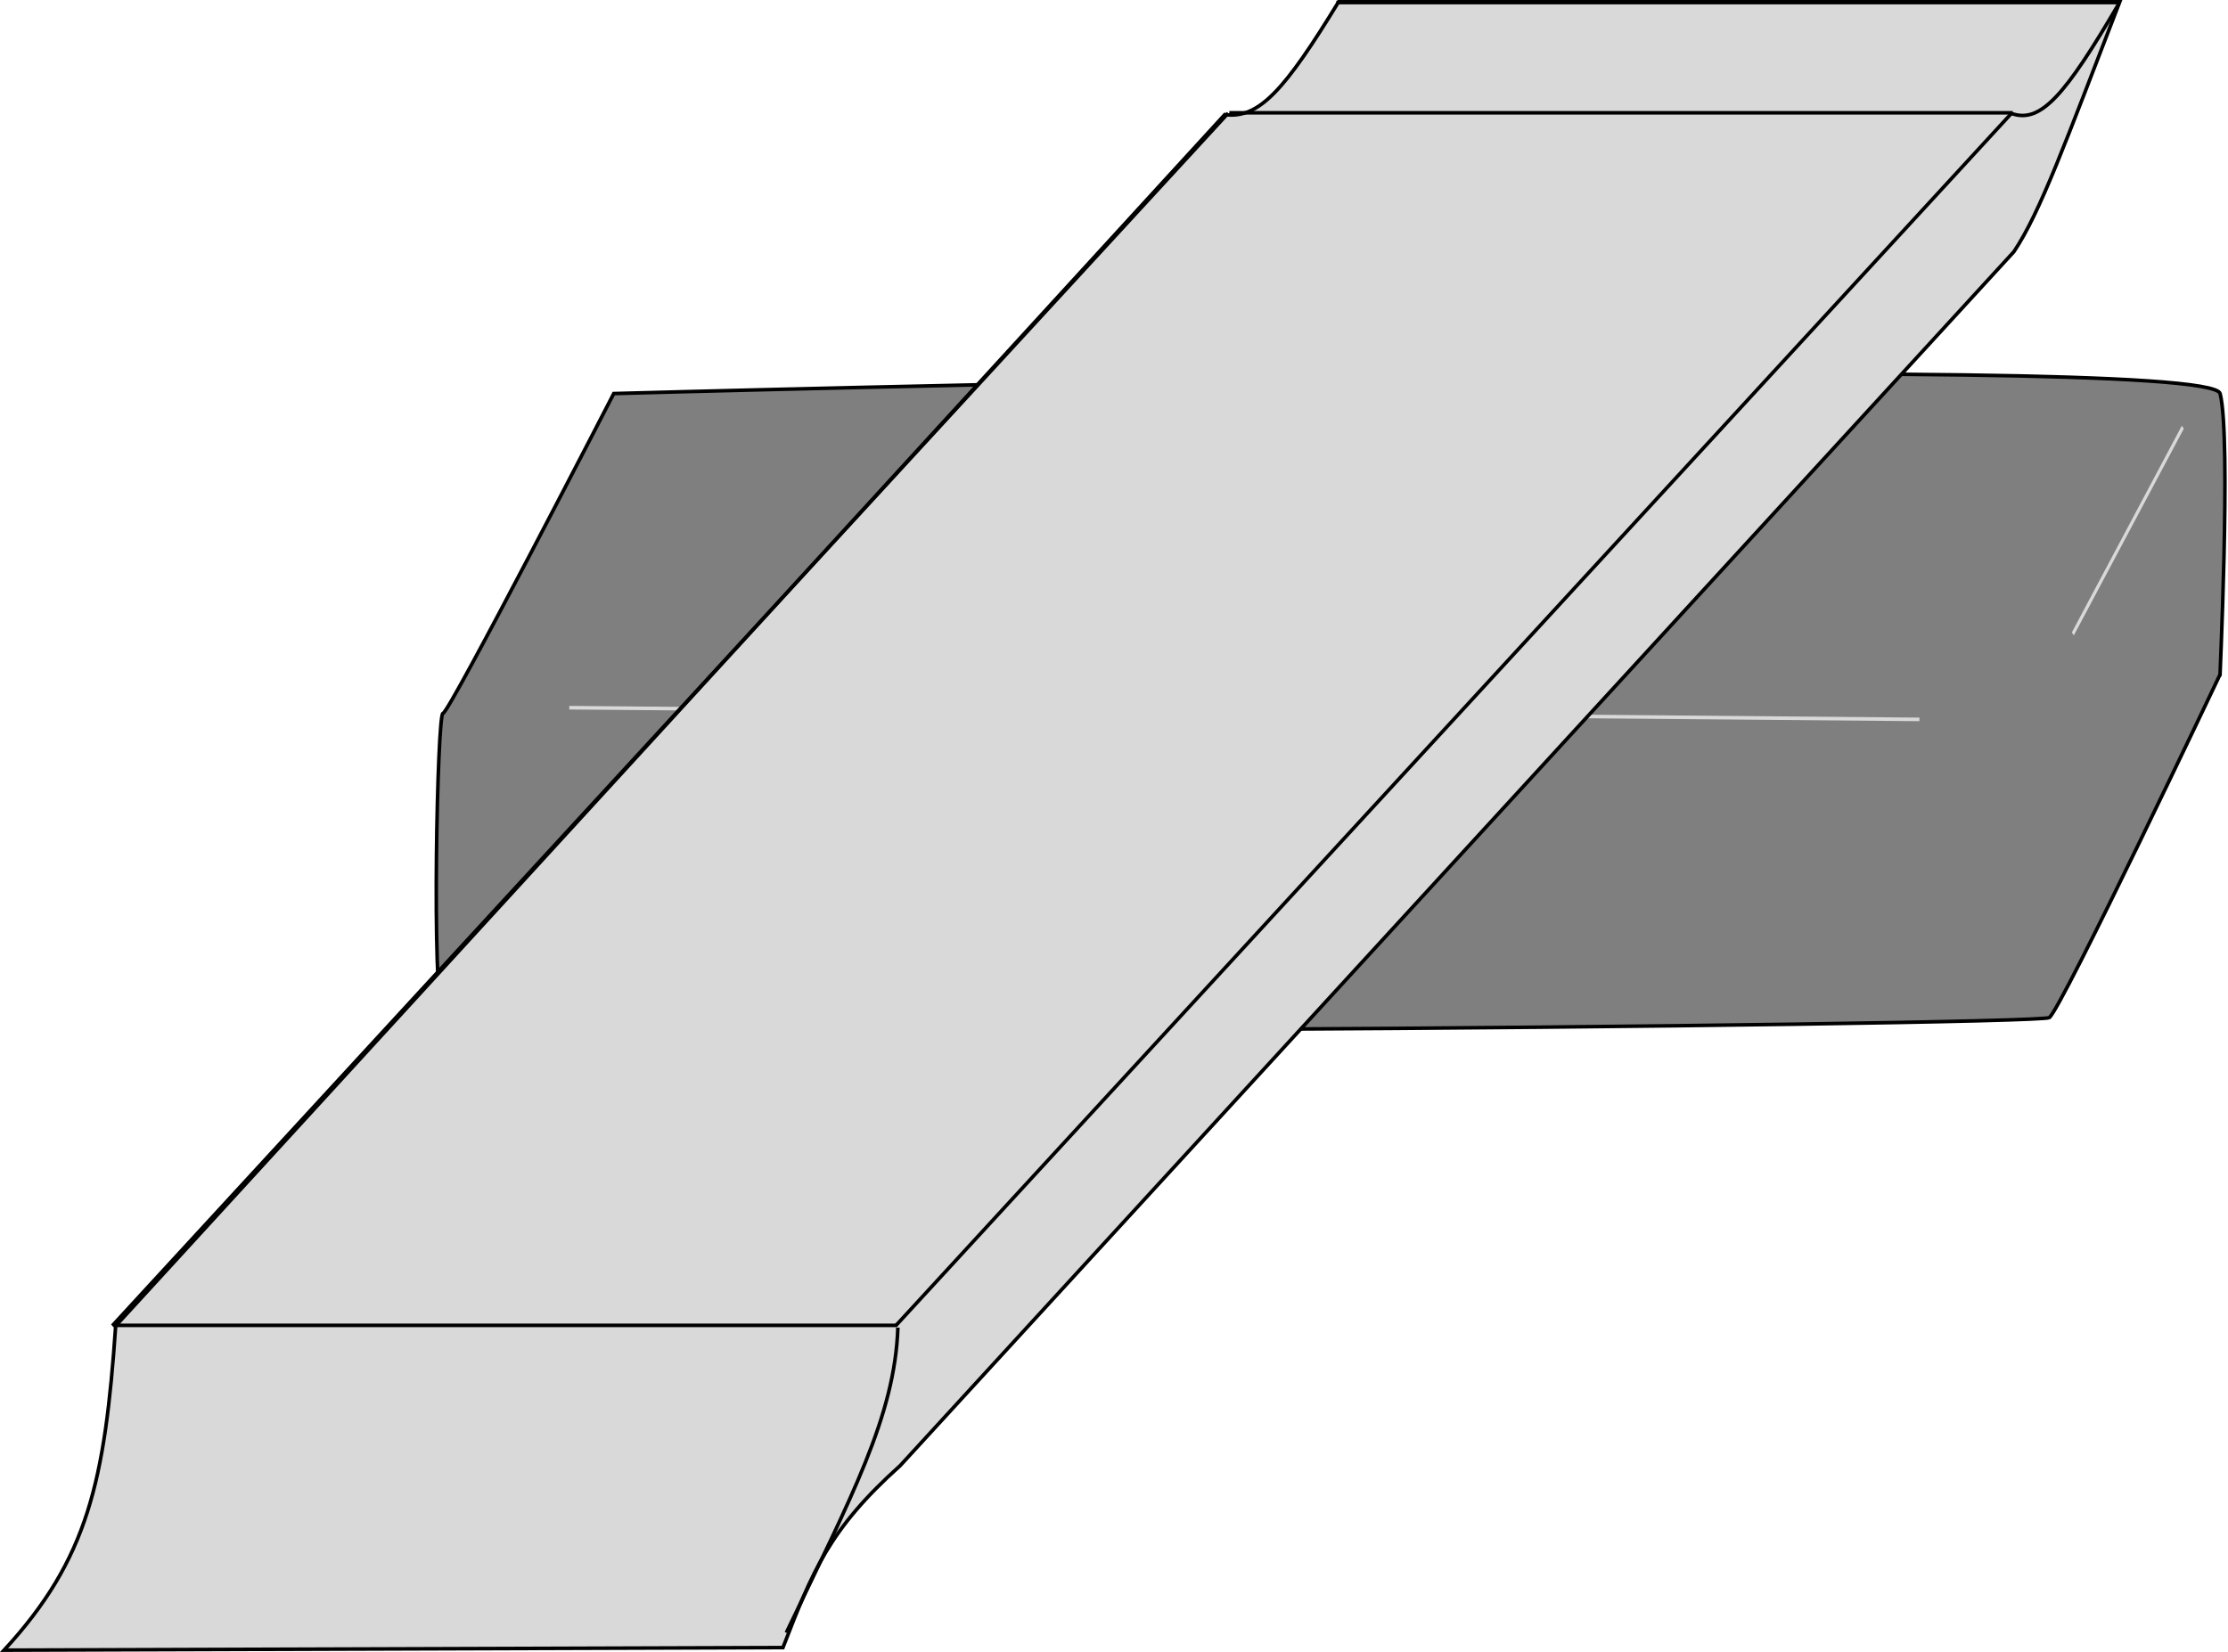
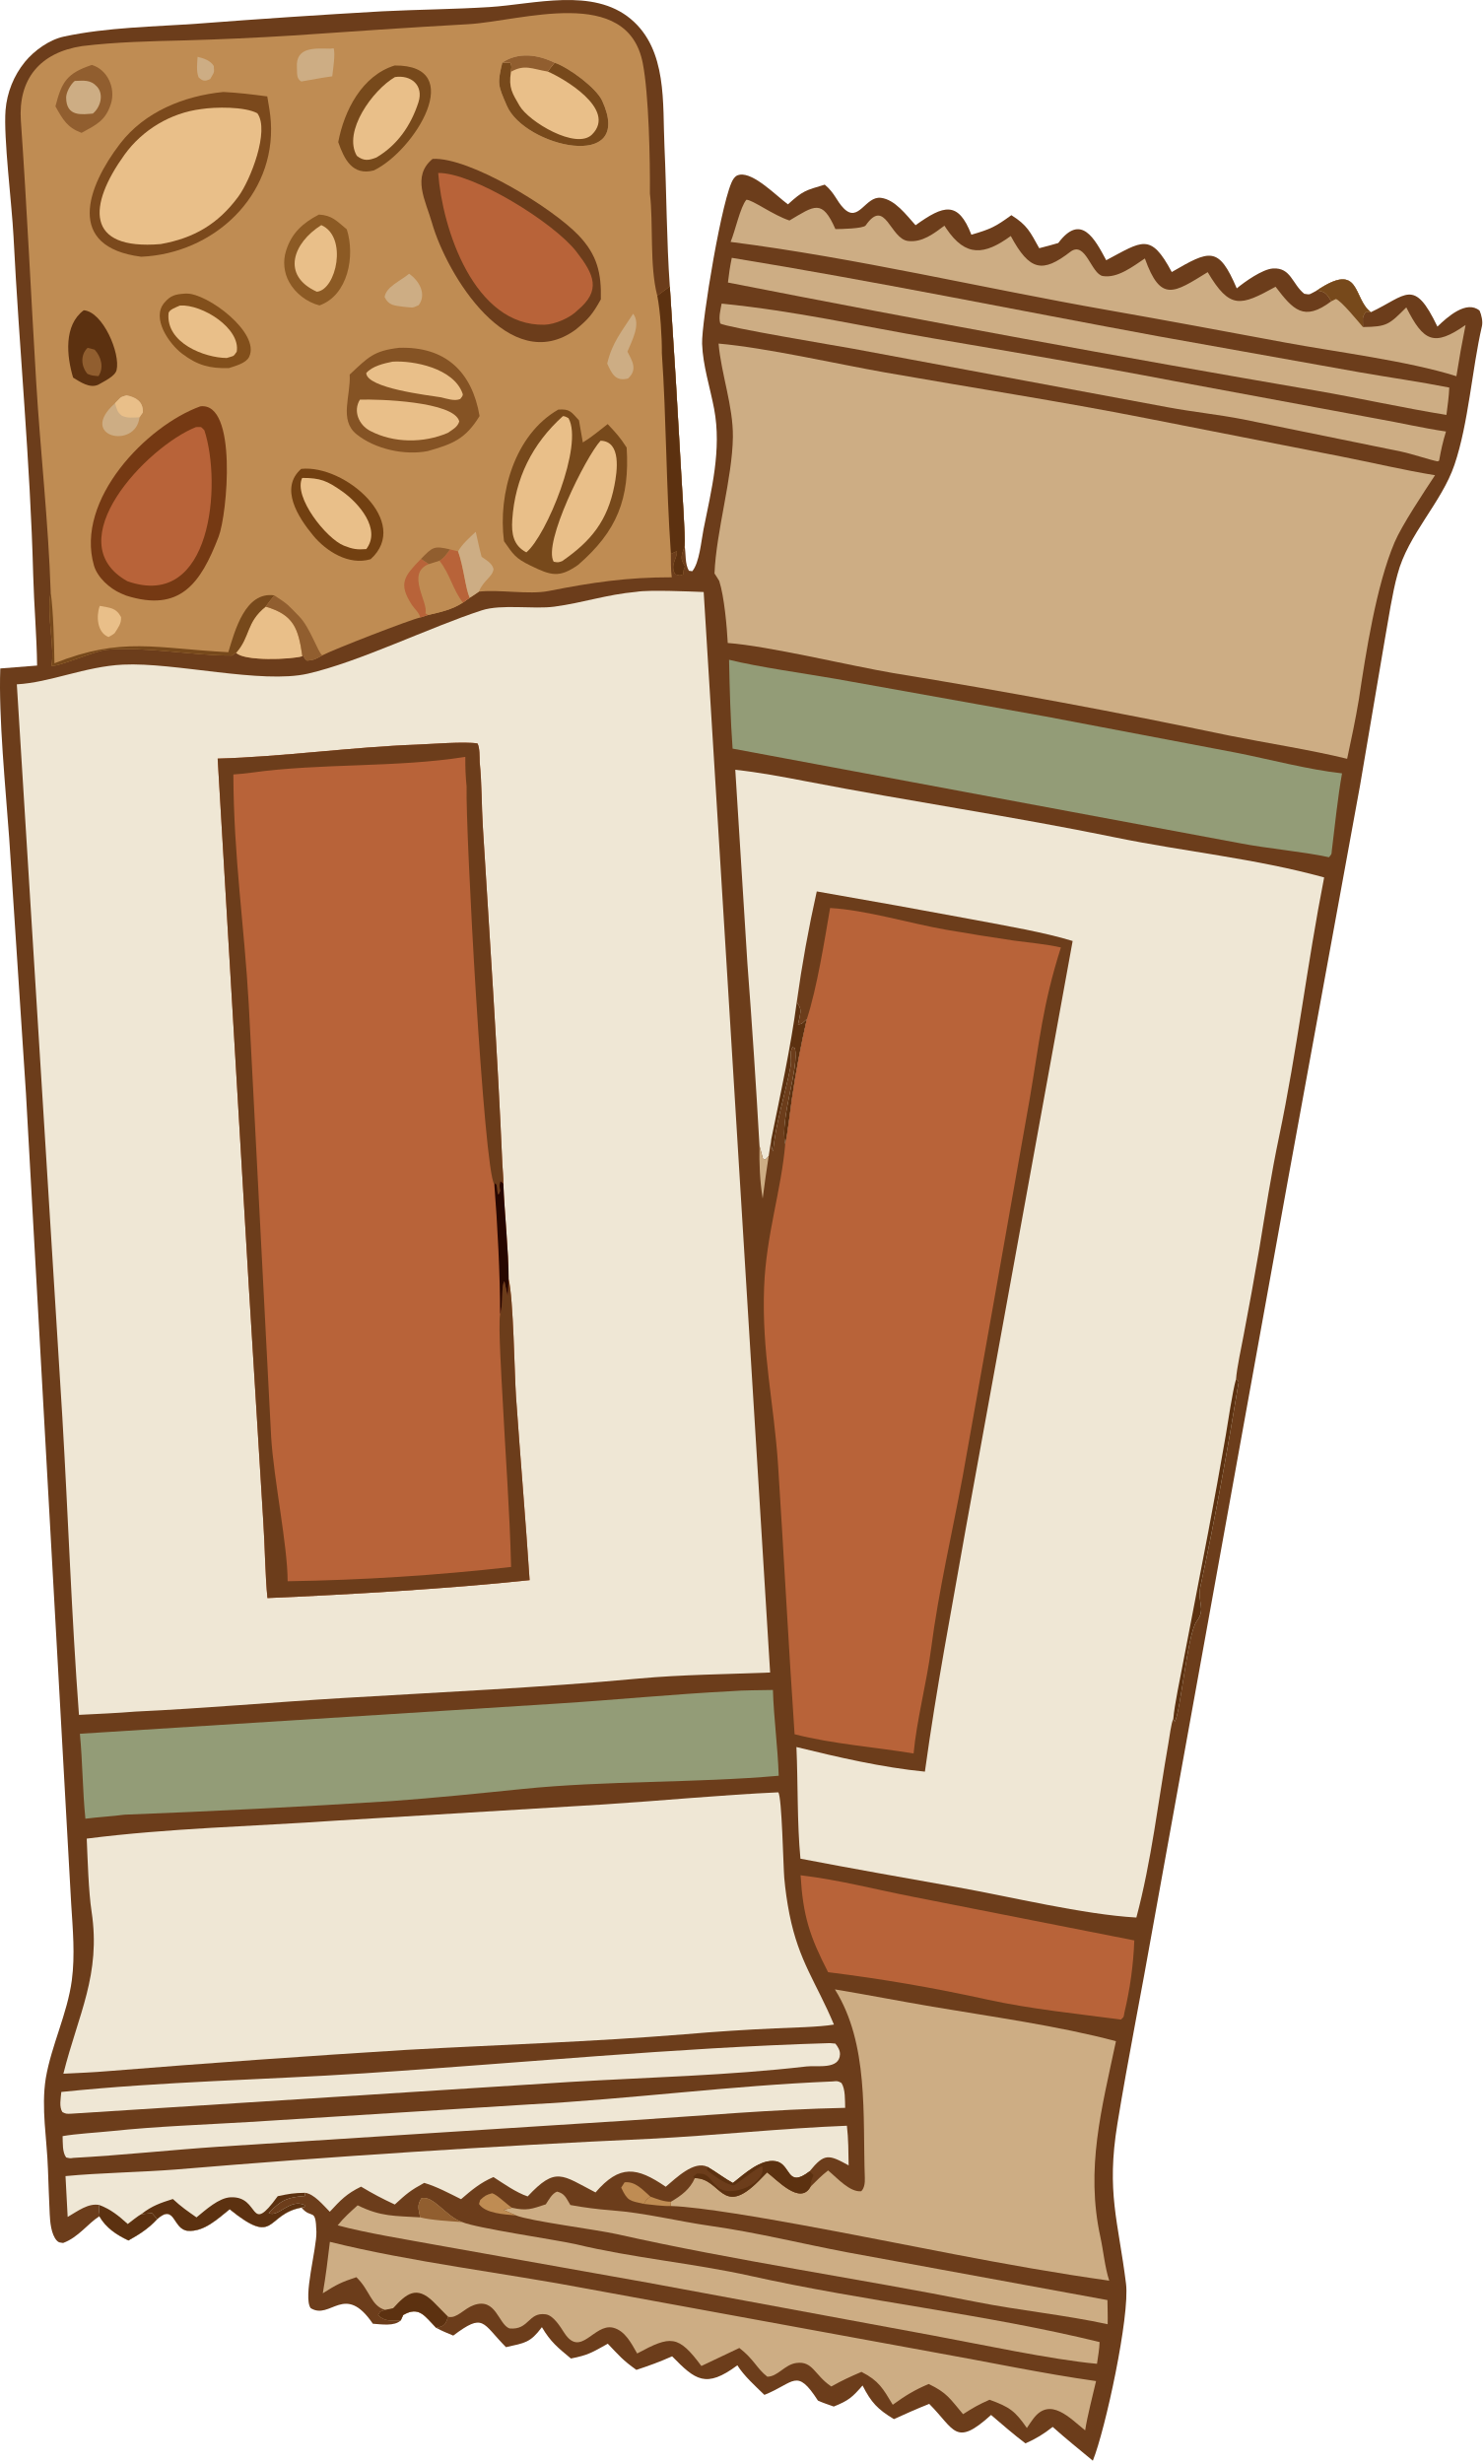
- <svg xmlns="http://www.w3.org/2000/svg" width="623" height="462" viewBox="0 0 623 462" fill="none">
-   <path d="M123.859 284.595C120.59 278.05 122.29 199.261 123.859 199.513C125.429 199.764 171.622 110.067 171.622 110.067C171.622 110.067 617.607 97.734 620.791 110.067C623.768 121.597 620.921 184.485 620.779 188.631C620.787 188.613 620.791 188.605 620.791 188.605C620.772 188.924 620.769 188.92 620.779 188.631C619.929 190.422 576.266 282.434 573.028 284.595C569.759 286.776 127.129 291.139 123.859 284.595Z" fill="#807F7F" />
-   <path d="M123.859 199.513C122.29 199.261 120.59 278.05 123.859 284.595C127.129 291.139 569.759 286.776 573.028 284.595C576.298 282.413 620.791 188.605 620.791 188.605C620.496 193.502 623.976 122.4 620.791 110.067C617.607 97.734 171.622 110.067 171.622 110.067C171.622 110.067 125.429 199.764 123.859 199.513Z" stroke="black" />
-   <line y1="-0.5" x2="65.482" y2="-0.5" transform="matrix(0.469618 -0.88287 0.56027 0.82831 579.897 177.697)" stroke="#D9D9D9" />
-   <line y1="-0.5" x2="377.539" y2="-0.5" transform="matrix(0.999962 0.00866768 -0.00311867 0.999995 159.189 198.422)" stroke="#D9D9D9" />
-   <path d="M32.347 370.806C29.332 414.28 24.617 435.999 1.143 461.5L218.932 460.783L219.071 460.424C227.168 439.575 231.75 427.776 251.727 409.879L563.126 70.403C570.576 59.255 577.483 39.987 592.738 0.5H374.313C359.343 25 352.072 33.325 342.472 32.046L32.347 370.806Z" fill="#D9D9D9" stroke="black" />
-   <line y1="-0.5" x2="460.833" y2="-0.5" transform="matrix(0.677112 -0.73588 0.650904 0.75916 31.7095 371.164)" stroke="black" />
-   <line y1="-0.5" x2="460.833" y2="-0.5" transform="matrix(0.677112 -0.73588 0.650904 0.75916 250.772 371.164)" stroke="black" />
-   <line x1="31.709" y1="370.664" x2="250.771" y2="370.664" stroke="black" />
-   <line x1="373.676" y1="0.717" x2="592.738" y2="0.717" stroke="black" />
-   <line x1="343.747" y1="31.546" x2="562.808" y2="31.546" stroke="black" />
-   <path d="M251.065 371.301C250.236 396.105 237.91 418.904 219.862 456.618" stroke="black" />
-   <path d="M562.593 31.781C570.697 34.557 577.567 26.491 592.523 0.953" stroke="black" />
+ <svg xmlns="http://www.w3.org/2000/svg" width="168" height="279" viewBox="0 0 168 279" fill="none">
+   <path d="M4.202 75.362C4.162 71.997 3.848 68.481 3.759 65.11C3.422 52.28 2.176 39.517 1.527 26.727C1.346 23.158 0.382 15.552 0.629 12.464C0.794 10.47 1.555 8.572 2.813 7.017C3.888 5.708 5.577 4.499 7.239 4.14C12.135 3.084 17.457 3.03 22.449 2.673C29.393 2.141 36.341 1.676 43.293 1.28C47.339 1.077 51.368 1.052 55.431 0.8C60.494 0.485 67.155 -1.454 71.457 2.167C75.608 5.66 75.03 11.733 75.254 16.589C75.497 21.852 75.488 27.178 75.86 32.438C76.34 39.58 76.776 46.725 77.168 53.873C77.237 55.219 77.632 60.802 77.539 61.814C77.698 62.756 77.556 63.821 78.022 64.625L78.403 64.68C79.218 63.706 79.412 61.272 79.669 59.981C80.568 55.475 81.747 50.914 80.88 46.307C80.423 43.881 79.6 41.397 79.516 38.922C79.435 36.533 81.84 21.928 83.076 20.246C83.285 19.962 83.444 19.835 83.788 19.782C85.391 19.535 87.956 22.205 89.238 23.138C90.941 21.596 91.183 21.572 93.408 20.907C94.566 21.88 94.733 22.757 95.558 23.592C97.249 25.302 98.008 22.181 99.77 22.401C101.371 22.599 102.633 24.334 103.69 25.501C106.872 23.218 108.514 22.699 110.014 26.577C112.214 25.932 112.716 25.69 114.543 24.364C116.358 25.506 116.666 26.254 117.697 28.103C118.387 27.943 119.161 27.709 119.852 27.517C122.433 24.071 123.991 27.051 125.283 29.465C129.35 27.319 130.301 26.28 132.707 30.802C137.004 28.314 138.002 27.803 140.068 32.652C140.986 31.89 142.991 30.47 144.175 30.399C146.21 30.276 146.339 32.164 147.712 33.264C148.444 33.41 148.307 33.31 149.13 32.9C154.17 29.499 153.185 33.844 155.262 35.346C159.278 33.454 160.12 31.389 162.794 36.981C163.918 35.894 166.082 33.946 167.567 35.169C167.787 35.651 167.954 36.414 167.835 36.934C166.695 41.886 166.329 47.885 164.73 52.614C163.27 56.931 159.464 60.497 158.276 65.031C157.695 67.088 157.227 70.224 156.84 72.396L154.032 88.935L145.865 133.604L130.606 217.99C129.297 225.471 127.767 233.02 126.55 240.481C125.281 248.261 126.644 251.474 127.527 258.59C127.976 262.213 125.184 275.136 123.768 278.626C122.267 277.381 120.667 276.097 119.223 274.801C118.205 275.602 117.327 276.144 116.135 276.665C114.797 275.655 113.52 274.539 112.244 273.448C108.175 277.131 108.133 275.089 105.239 272.193C103.845 272.745 102.604 273.296 101.24 273.919C99.388 272.795 98.679 272.051 97.689 270.112C96.534 271.436 96.123 271.814 94.426 272.495C93.938 272.319 93.075 272.033 92.635 271.82C90.2 268.056 89.989 269.81 86.572 271.175C85.55 270.181 84.247 269.011 83.509 267.826C79.935 270.485 78.736 269.481 76.121 266.808C74.653 267.457 73.602 267.837 72.074 268.344C70.535 267.25 70.135 266.741 68.835 265.381C67.1 266.348 66.634 266.672 64.659 267.056C63.189 265.831 62.365 265.194 61.373 263.507C60.055 265.269 59.48 265.285 57.302 265.77C54.568 263.002 54.828 261.841 51.331 264.46C50.686 264.188 50.008 263.922 49.401 263.58C48.13 262.286 47.482 261.065 45.664 262.129L45.389 262.734C44.691 263.434 43.163 263.18 42.227 263.117C39.024 258.4 37.438 262.762 35.18 261.347C34.296 260.093 35.888 254.591 35.834 252.699C35.752 249.835 35.303 251.368 34.143 249.965C30.035 250.723 31.306 254.445 26.013 250.155C24.678 251.218 23.125 252.723 21.296 252.597C19.557 252.474 19.858 249.434 17.803 251.271C16.843 252.32 15.768 253.011 14.543 253.689C13.187 253.042 12.012 252.267 11.253 250.955C9.983 251.735 8.878 253.344 7.145 253.974C6.791 253.908 6.661 253.958 6.421 253.691C5.793 252.997 5.668 251.577 5.631 250.693C5.559 248.991 5.485 247.314 5.431 245.617C5.321 242.205 4.645 238.715 5.185 235.318C5.826 231.576 7.625 228.017 8.134 224.23C8.512 221.373 8.244 218.444 8.063 215.588L2.94 123.807L1.043 94.932C0.633 89.2 -0.17 81.259 0.032 75.691L4.202 75.362Z" fill="#6C3D1B" />
+   <path d="M5.741 67.051C5.482 59.102 4.571 51.121 4.094 43.18C3.503 33.343 3.053 23.545 2.365 13.699C2.034 8.972 4.512 5.944 9.295 5.218C13.104 4.754 17.124 4.663 20.964 4.573C25.012 4.459 29.057 4.276 33.099 4.024C39.763 3.565 46.245 3.119 53.078 2.737C59.037 2.382 71.078 -1.719 72.799 7.164C73.487 10.717 73.634 18.091 73.605 21.914C74.017 25.413 73.546 30.042 74.439 33.486L75.86 32.438C76.34 39.58 76.776 46.725 77.168 53.873C77.237 55.219 77.632 60.802 77.539 61.814C77.313 62.583 77.01 63.089 77.348 63.719C77.427 63.865 77.509 64.01 77.594 64.153C77.399 64.486 77.398 64.643 77.384 65.027C76.893 65.223 77.076 65.176 76.474 65.027C75.812 63.958 76.769 63.196 76.645 62.414L76.131 62.65L75.974 62.575C75.984 63.432 75.962 64.54 76.082 65.368C70.968 65.364 67.11 65.939 62.123 66.921C59.926 67.354 56.523 66.727 54.235 66.993C53.902 67.222 53.538 67.485 53.193 67.688L52.426 68.232C51.197 69.039 49.887 69.312 48.478 69.637L47.59 69.923C46.49 70.148 37.724 73.55 36.498 74.209C35.766 74.622 35.628 74.727 34.795 74.808C34.483 74.61 34.482 74.538 34.35 74.198L34.244 74.303C32.953 74.686 27.611 74.88 26.748 73.913C26.616 73.937 26.39 74.134 26.264 74.227C22.011 74.259 16.522 73.185 12.066 73.572C10.767 73.684 6.523 75.566 5.822 75.387C6.233 73.38 5.245 69.705 5.741 67.051Z" fill="#BF8C53" />
+   <path d="M74.44 33.486L75.86 32.438C76.34 39.58 76.776 46.725 77.168 53.873C77.237 55.219 77.632 60.802 77.539 61.814C77.313 62.583 77.01 63.089 77.348 63.719C77.427 63.865 77.509 64.01 77.594 64.153C77.399 64.486 77.398 64.643 77.384 65.027C76.893 65.223 77.076 65.176 76.474 65.027C75.812 63.958 76.769 63.195 76.645 62.414L76.131 62.65L75.974 62.575C75.441 55.049 75.467 47.337 74.959 40.002C74.976 38.22 74.786 35.211 74.44 33.486Z" fill="#5C3110" />
+   <path d="M30.09 68.69C33.277 69.617 33.792 71.16 34.244 74.303C32.953 74.686 27.611 74.88 26.748 73.913C28.373 72.069 27.847 70.482 30.09 68.69Z" fill="#E9BF89" />
+   <path d="M50.97 62.206L51.881 62.433C52.516 64.185 52.703 66.6 53.193 67.688L52.426 68.232C51.197 69.039 49.887 69.312 48.478 69.637L48.181 69.454C48.551 68.206 45.943 64.917 48.558 63.874L49.771 63.493C50.319 63.167 50.59 62.719 50.97 62.206Z" fill="#BF8C53" />
+   <path d="M50.97 62.206L51.881 62.433C52.516 64.185 52.703 66.6 53.193 67.688L52.426 68.232C51.254 66.722 50.992 65.049 49.771 63.493C50.319 63.167 50.59 62.719 50.97 62.206Z" fill="#B86339" />
+   <path d="M5.741 67.051C6.053 69.341 6.129 72.773 6.165 75.102C13.804 72.049 17.69 73.43 25.857 73.849C26.606 71.395 27.772 66.945 31.067 67.414C30.8 67.758 30.315 68.35 30.09 68.69C27.847 70.482 28.373 72.069 26.748 73.913C26.616 73.937 26.39 74.134 26.264 74.227C22.011 74.259 16.522 73.185 12.066 73.572C10.767 73.684 6.523 75.566 5.822 75.387C6.233 73.38 5.245 69.705 5.741 67.051Z" fill="#77491B" />
+   <path d="M51.881 62.433C52.362 61.575 53.162 60.9 53.88 60.217C54.088 61.118 54.302 62.171 54.547 63.05C55.133 63.463 55.704 63.751 55.895 64.422C55.816 65.308 54.744 65.701 54.235 66.993C53.902 67.222 53.538 67.485 53.193 67.688C52.703 66.6 52.516 64.185 51.881 62.433Z" fill="#CDAD84" />
+   <path d="M31.067 67.414C32.735 68.502 32.598 68.486 33.903 69.816C35.105 71.043 36.035 73.922 36.498 74.209C35.766 74.622 35.628 74.727 34.795 74.808C34.483 74.61 34.482 74.538 34.35 74.198L34.244 74.303C33.792 71.16 33.277 69.617 30.09 68.69C30.315 68.349 30.8 67.758 31.067 67.414Z" fill="#915E2F" />
+   <path d="M47.59 69.923C47.456 69.323 46.996 69.027 46.645 68.486C45.071 66.064 45.783 65.236 47.68 63.28L48.558 63.874C45.943 64.917 48.551 68.206 48.181 69.454L48.478 69.637L47.59 69.923Z" fill="#B86339" />
+   <path d="M47.68 63.28C48.999 61.937 49.123 61.776 50.97 62.206C50.59 62.719 50.319 63.167 49.771 63.493L48.558 63.874L47.68 63.28Z" fill="#915E2F" />
+   <path d="M25.297 10.413C27.058 10.502 28.531 10.689 30.27 10.916C30.435 11.861 30.614 12.854 30.674 13.813C31.198 22.179 24.213 28.722 15.989 29.071C7.413 27.975 9.814 21.201 13.604 16.264C16.384 12.644 20.838 10.855 25.297 10.413Z" fill="#7B491C" />
+   <path d="M22.793 12.351C24.346 12.106 27.724 12.05 29.148 12.827C30.567 14.793 28.359 20.416 26.981 22.279C24.684 25.382 21.947 26.974 18.19 27.638C9.596 28.358 10 23.218 14.097 17.524C16.126 14.706 19.321 12.781 22.793 12.351Z" fill="#E9BF89" />
+   <path d="M48.995 17.99C53.177 17.764 62.549 23.535 65.514 26.635C67.644 28.86 68.123 30.945 68.048 33.895C67.11 35.595 66.621 36.154 65.184 37.334C57.703 42.761 50.596 31.106 48.919 25.221C48.216 22.755 46.587 19.96 48.995 17.99Z" fill="#6C3D1B" />
+   <path d="M49.627 19.586C53.56 19.527 62.709 25.182 65.279 28.494C67.308 31.109 68.11 32.888 65.403 35.142C64.573 35.993 62.837 36.745 61.668 36.77C53.668 36.948 50.087 25.869 49.627 19.586Z" fill="#B86339" />
+   <path d="M22.688 46.011C26.924 45.487 25.74 58.217 24.763 60.762C22.724 66.075 20.393 69.369 14.286 67.439C14.093 67.361 13.901 67.28 13.71 67.197C12.405 66.627 11.027 65.379 10.637 64.019C8.499 56.567 16.603 48.213 22.688 46.011Z" fill="#753913" />
+   <path d="M22.192 48.359C22.919 48.359 22.671 48.253 23.144 48.715C25.132 54.749 24.012 69.178 14.428 65.813C6.418 61.344 16.618 50.587 22.192 48.359Z" fill="#B86339" />
+   <path d="M63.229 46.379C64.553 46.283 64.693 46.639 65.573 47.596L66.008 50.1C66.939 49.542 67.953 48.699 68.822 48.02C69.786 49.048 70.208 49.492 70.972 50.678C71.33 56.455 69.897 60.13 65.476 63.962C63.336 65.462 62.419 65.186 60.054 64.029C58.37 63.205 58.136 62.794 57.079 61.279C56.378 55.915 58.292 49.201 63.229 46.379Z" fill="#77491B" />
+   <path d="M63.752 47.118C64 47.12 64.16 47.234 64.383 47.349C66.11 50.386 61.892 60.65 59.613 62.544C58.135 61.772 57.909 60.442 58.018 58.839C58.333 54.167 60.276 50.255 63.752 47.118Z" fill="#E9BF89" />
+   <path d="M68.017 49.902C70.406 49.964 69.89 53.408 69.588 54.957C68.809 58.96 66.959 61.263 63.662 63.538C63.212 63.702 63.191 63.689 62.706 63.606C61.467 61.496 66.346 51.715 68.017 49.902Z" fill="#E9BF89" />
+   <path d="M45.199 39.383C50.438 39.209 53.462 42.091 54.315 47.107C52.695 49.752 51.235 50.282 48.436 51.078C45.838 51.586 42.49 50.868 40.38 49.17C38.369 47.552 39.747 44.81 39.602 42.411C41.713 40.444 42.312 39.719 45.199 39.383Z" fill="#855324" />
+   <path d="M40.761 45.254C42.786 45.176 51.46 45.445 52.015 47.718C51.82 48.36 51.272 48.63 50.707 49.02C47.962 50.191 44.598 50.184 41.927 48.792C40.637 48.12 39.963 46.543 40.761 45.254Z" fill="#E9BF89" />
+   <path d="M44.465 40.95C46.791 40.802 51.39 41.675 52.393 44.571C52.475 44.807 52.276 44.973 52.123 45.18C51.486 45.45 50.651 45.154 49.949 44.989C48.443 44.749 41.563 43.954 41.477 42.246C42.147 41.454 43.487 41.147 44.465 40.95Z" fill="#E9BF89" />
+   <path d="M56.894 7.077C58.723 5.865 60.914 6.174 62.81 7.099C64.43 7.65 67.533 9.96 68.197 11.407C71.926 19.538 59.42 16.637 57.408 11.979C56.42 9.691 56.299 9.529 56.894 7.077Z" fill="#E9BF89" />
+   <path d="M56.894 7.077L57.799 7.12C57.992 7.457 57.908 7.731 57.866 8.129C57.572 9.984 58.039 10.563 58.825 11.95C59.856 13.77 65.27 17.012 67.053 15.229C69.927 12.357 63.687 8.792 62.036 8.101C62.167 7.888 62.616 7.362 62.81 7.099C64.43 7.65 67.533 9.96 68.197 11.407C71.926 19.538 59.42 16.637 57.408 11.979C56.42 9.691 56.299 9.529 56.894 7.077Z" fill="#77491B" />
+   <path d="M56.894 7.077C58.723 5.865 60.914 6.174 62.81 7.099C62.616 7.362 62.167 7.888 62.036 8.101C60.236 7.805 59.419 7.249 57.866 8.129C57.908 7.731 57.992 7.457 57.799 7.12L56.894 7.077Z" fill="#915E2F" />
+   <path d="M44.699 7.416C52.956 7.347 46.989 17.049 42.343 19.296C39.91 19.929 38.976 18.016 38.308 16.089C38.977 12.517 41.004 8.556 44.699 7.416Z" fill="#77491B" />
+   <path d="M44.728 8.727C46.559 8.447 48.016 9.661 47.387 11.596C46.538 14.205 45.014 16.431 42.626 17.835C41.764 18.172 41.197 18.261 40.413 17.646C38.8 14.895 42.219 10.186 44.728 8.727Z" fill="#E9BF89" />
+   <path d="M34.113 53.093C39.065 52.573 46.607 59.138 41.976 63.317C39.518 64.055 36.947 62.435 35.446 60.612C33.755 58.556 31.635 55.268 34.113 53.093Z" fill="#724011" />
+   <path d="M34.223 54.115C36.294 54.117 37.03 54.428 38.743 55.629C40.605 56.935 43.215 59.896 41.483 62.174C40.457 62.259 39.932 62.175 38.953 61.787C36.965 61 33.187 56.262 34.223 54.115Z" fill="#E9BF89" />
+   <path d="M20.946 33.246L21.098 33.243C23.445 33.167 29.528 37.695 28.216 40.41C27.864 41.138 26.622 41.446 25.914 41.681C23.791 41.732 22.388 41.392 20.608 40.035C19.183 38.95 17.095 36.039 18.624 34.263C19.33 33.441 19.881 33.316 20.946 33.246Z" fill="#824F1B" />
+   <path d="M20.391 34.593C22.935 34.443 27.27 37.195 26.808 39.83C26.379 40.446 26.518 40.262 25.681 40.534C23.201 40.525 18.784 38.852 19.086 35.489C19.125 35.057 20.009 34.761 20.391 34.593Z" fill="#E9BF89" />
+   <path d="M36.121 24.295C37.614 24.381 38.122 25.015 39.276 25.97C40.245 28.98 39.418 33.436 36.184 34.582C34.769 34.224 33.451 33.218 32.746 31.936C32.15 30.855 32.024 29.577 32.396 28.4C33.014 26.385 34.329 25.222 36.121 24.295Z" fill="#8C5A24" />
+   <path d="M36.388 25.49C39.408 26.803 38.095 32.823 35.885 33.033C31.83 31.195 33.178 27.51 36.388 25.49Z" fill="#E9BF89" />
+   <path d="M9.486 35.131C11.652 35.296 13.661 40.019 13.203 41.909C13.031 42.619 11.739 43.202 11.139 43.556C10.18 44.017 9.065 43.239 8.28 42.758C7.547 40.33 7.199 36.824 9.486 35.131Z" fill="#5C3110" />
+   <path d="M9.921 39.386L10.714 39.589C11.463 40.386 11.795 41.631 11.152 42.588C10.618 42.541 10.407 42.554 9.908 42.334C9.171 41.483 9.092 40.174 9.921 39.386Z" fill="#915E2F" />
+   <path d="M10.4 7.352C12.188 7.884 13.111 9.984 12.569 11.729C11.962 13.68 10.873 14.144 9.235 15.043C7.618 14.442 7.117 13.54 6.278 12.041C6.984 9.302 7.538 8.304 10.4 7.352Z" fill="#915E2F" />
+   <path d="M8.469 9.163C9.475 9.14 10.238 8.983 10.991 9.814C11.79 10.695 11.377 12.151 10.515 12.862C9.355 12.944 7.49 13.296 7.492 11.028C7.493 10.465 7.998 9.529 8.469 9.163Z" fill="#CDAD84" />
+   <path d="M13.03 45.657C13.697 45.001 13.526 44.983 14.327 44.765C15.382 44.977 16.233 45.463 16.178 46.699L15.799 47.247C15.383 50.943 8.728 49.467 13.03 45.657Z" fill="#CDAD84" />
+   <path d="M13.03 45.657C13.697 45.001 13.526 44.983 14.327 44.765C15.382 44.977 16.233 45.463 16.177 46.699L15.799 47.247C15.077 47.281 14.473 47.373 13.815 47.08C13.264 46.657 13.227 46.327 13.03 45.657Z" fill="#E9BF89" />
+   <path d="M71.707 35.52C72.605 36.69 71.587 38.543 71.06 39.812C71.624 40.907 72.227 41.845 71.126 42.858C69.688 43.226 69.282 42.29 68.768 41.17C69.331 38.779 70.396 37.57 71.707 35.52Z" fill="#CDAD84" />
+   <path d="M37.431 5.511L37.792 5.466C37.995 6.153 37.716 7.848 37.627 8.642C36.547 8.78 35.219 9.041 34.126 9.227C33.534 8.903 33.67 8.26 33.627 7.652C33.456 5.227 35.771 5.498 37.431 5.511Z" fill="#CDAD84" />
+   <path d="M46.335 30.995C47.458 31.781 48.359 33.293 47.414 34.556C46.61 34.947 46.722 34.808 45.71 34.738C44.68 34.586 44.046 34.62 43.56 33.639C43.722 32.47 45.31 31.846 46.335 30.995Z" fill="#CDAD84" />
+   <path d="M11.3 68.604C12.452 68.838 13.132 68.785 13.71 69.873C13.752 70.628 13.391 71.046 12.983 71.691C12.725 71.904 12.579 71.973 12.293 72.129C10.994 71.63 10.87 69.752 11.3 68.604Z" fill="#E9BF89" />
+   <path d="M22.379 6.434C23.06 6.598 23.848 6.849 24.214 7.48C24.269 8.37 24.273 8.087 23.811 8.946C23.17 9.252 22.948 9.172 22.492 8.757C22.216 8.049 22.333 7.204 22.379 6.434Z" fill="#CDAD84" />
+   <path d="M94.556 225.26C98.235 225.869 101.894 226.589 105.587 227.214C112.186 228.335 119.939 229.402 126.387 231.126C124.767 238.794 122.925 245.544 124.626 253.311C124.965 254.861 125.123 256.708 125.625 258.24C113.615 256.556 102.534 254.072 90.659 251.912C87.171 251.279 79.394 249.884 75.95 249.786L75.996 249.298C77.17 248.604 78.133 247.9 78.694 246.633C81.696 246.623 81.725 251.163 85.936 246.939C86.251 246.623 86.564 246.304 86.874 245.98C87.943 246.75 90.627 249.766 91.792 247.604C92.464 246.933 93.029 246.347 93.786 245.761C94.889 246.681 96.239 248.229 97.533 248.119C97.913 247.756 97.965 247.132 97.945 246.598C97.695 239.528 98.417 231.422 94.556 225.26Z" fill="#CDAD84" />
+   <path d="M37.361 253.845C46.483 256.12 57.264 257.392 66.6 259.173L105.845 266.364C111.841 267.429 118.118 268.766 124.133 269.611C123.745 271.286 123.153 273.538 122.898 275.193C121.196 273.83 118.938 271.327 117.029 273.868C116.775 274.213 116.531 274.564 116.298 274.923C114.96 273.008 114.378 272.56 112.071 271.724C110.796 272.29 110.251 272.605 109.072 273.359C107.575 271.589 107.256 270.936 105.178 269.94C103.519 270.652 102.583 271.228 101.109 272.292C100.008 270.471 99.554 269.583 97.566 268.569C96.245 269.133 95.402 269.524 94.151 270.222L94.077 270.171C92.244 268.918 92.053 267.303 90.181 267.563C88.854 267.747 88.082 269.118 86.902 269.114C85.701 268.183 85.387 267.133 83.734 265.863L79.435 267.902C76.809 264.371 75.97 264.431 72.161 266.486C71.505 265.348 70.8 263.894 69.411 263.559C67.24 263.089 65.784 267.036 63.907 264.152C63.45 263.45 62.684 262.172 61.803 262.052C59.8 261.777 59.939 263.87 57.696 263.649C56.432 263.176 56.185 260.097 53.635 261.018C52.543 261.412 51.716 262.576 50.754 262.33C50.455 263.156 50.388 263.393 49.401 263.58C48.13 262.286 47.482 261.065 45.664 262.129L45.389 262.734C44.404 262.774 43.523 262.892 42.821 262.129C43.126 261.625 42.949 261.793 43.617 261.547C42.009 261.115 41.893 259.296 40.358 257.848C38.649 258.41 38.129 258.676 36.56 259.669C36.903 257.676 37.126 255.846 37.361 253.845Z" fill="#CDAD84" />
+   <path d="M44.523 261.359C46.014 259.724 47.155 258.745 49.088 260.639C49.65 261.196 50.206 261.76 50.754 262.33C50.455 263.156 50.388 263.393 49.401 263.58C48.13 262.286 47.482 261.065 45.664 262.129L45.389 262.734C44.404 262.774 43.523 262.892 42.821 262.129C43.126 261.626 42.949 261.793 43.617 261.547L44.523 261.359Z" fill="#5C3110" />
+   <path d="M7.419 246.401C11.247 246.03 15.963 245.967 19.979 245.649C37.847 244.152 55.742 242.994 73.654 242.175C81.062 241.798 88.584 240.984 95.915 240.698C96.09 242.173 96.088 243.702 96.113 245.189C93.844 243.935 93.361 243.799 91.69 245.858C89.063 247.88 89.625 245.022 87.854 244.716C86.154 244.422 84.297 246.158 83.005 247.178C82.226 246.773 81.022 245.872 80.123 245.351C78.592 244.615 76.574 246.62 75.398 247.606C72.101 245.349 70.181 245.079 67.446 248.251C63.627 246.272 62.96 245.28 59.761 248.701C58.459 248.263 57.062 247.272 55.886 246.511C54.429 247.128 53.412 247.985 52.218 249.016C50.915 248.371 49.416 247.564 48.041 247.17C46.496 248.01 46.032 248.405 44.712 249.618C43.239 248.926 42.285 248.43 40.892 247.596C39.23 248.405 38.572 249.123 37.35 250.439C36.605 249.689 35.558 248.405 34.552 248.292L34.53 248.653C32.626 248.789 31.849 249.074 30.433 250.587C31.553 251.121 32.8 248.886 34.519 249.689L34.492 249.906L34.143 249.965C30.035 250.723 31.306 254.445 26.013 250.155C24.678 251.218 23.125 252.723 21.296 252.597C19.557 252.474 19.858 249.435 17.803 251.271C16.843 252.321 15.768 253.011 14.543 253.69C13.187 253.043 12.012 252.267 11.253 250.955C11.347 250.667 11.101 250.293 11.252 249.673C9.988 249.436 8.811 250.362 7.664 251.026C7.572 249.486 7.49 247.943 7.419 246.401Z" fill="#EFE7D5" />
+   <path d="M31.454 248.675C32.749 248.407 33.213 248.314 34.552 248.292L34.53 248.653C32.626 248.789 31.849 249.074 30.433 250.587C31.553 251.121 32.8 248.886 34.519 249.689L34.492 249.906L34.143 249.965C30.035 250.723 31.306 254.445 26.013 250.155C24.678 251.218 23.125 252.723 21.296 252.597C19.557 252.474 19.858 249.435 17.803 251.271L17.221 250.602C16.824 250.634 16.427 250.665 16.03 250.693C17.186 249.77 18.212 249.425 19.577 248.995C20.524 249.876 21.198 250.336 22.255 251.076C23.308 250.218 24.787 248.853 26.129 248.799C29.54 248.659 28.126 253.265 31.454 248.675Z" fill="#5C3110" />
+   <path d="M11.252 249.673C12.56 250.17 13.434 250.89 14.469 251.825C14.817 251.559 15.693 250.859 16.03 250.693C16.427 250.665 16.824 250.634 17.221 250.602L17.803 251.271C16.843 252.321 15.768 253.011 14.543 253.69C13.187 253.043 12.012 252.267 11.253 250.955C11.347 250.667 11.101 250.293 11.252 249.673Z" fill="#5C3110" />
+   <path d="M82.744 27.392C83.252 26.201 83.835 23.437 84.531 22.618C85.231 22.615 87.533 24.351 89.411 24.967C92.253 23.279 93.105 22.501 94.613 25.939C95.14 25.941 97.786 25.893 98.041 25.526C100.282 22.307 100.79 27.047 102.846 27.288C104.456 27.477 105.756 26.446 106.962 25.555C107.032 25.663 107.104 25.772 107.176 25.879C109.373 29.142 111.501 28.885 114.474 26.722C116.618 30.71 118.087 30.926 121.2 28.528C122.952 27.178 123.574 31.043 124.909 31.257C126.567 31.523 128.304 30.176 129.661 29.265C131.463 34.291 132.943 33.178 136.775 30.816C139.295 35.064 140.483 34.662 144.465 32.469C146.451 35.073 147.668 36.456 150.773 34.114C150.271 33.316 150.138 33.002 149.13 32.9C154.17 29.499 153.185 33.844 155.262 35.346L154.654 35.358C154.217 35.975 154.374 36.114 154.362 37.031C157.101 36.999 157.321 36.751 159.27 34.806C161.213 38.659 162.392 39.308 165.982 36.798C165.594 38.724 165.248 40.658 164.944 42.598C159.435 40.859 151.28 39.853 145.479 38.773C138.83 37.535 132.129 36.283 125.47 35.114C111.312 32.629 96.994 29.211 82.744 27.392Z" fill="#CDAD84" />
+   <path d="M149.13 32.9C154.17 29.499 153.185 33.844 155.262 35.346L154.654 35.358C154.217 35.975 154.374 36.114 154.362 37.031C153.8 36.392 151.921 34.068 151.299 33.855L150.773 34.114C150.271 33.316 150.138 33.002 149.13 32.9Z" fill="#77491B" />
+   <path d="M83.005 247.178C84.297 246.158 86.154 244.422 87.854 244.716C89.625 245.022 89.063 247.88 91.69 245.858L92.132 246.282C91.939 246.791 91.777 247.069 91.792 247.604C90.627 249.766 87.943 246.75 86.874 245.98C86.564 246.304 86.251 246.623 85.936 246.939C81.725 251.163 81.696 246.623 78.694 246.633C78.615 246.608 78.577 246.545 78.506 246.472L78.922 246.12C80.388 246.049 80.267 246.803 81.328 247.685C82.848 248.945 86.873 247.144 86.318 245.292C85.796 245.41 83.847 246.984 83.14 247.444C82.191 247.397 80.852 246.324 80.06 245.732L80.123 245.351C81.022 245.872 82.226 246.773 83.005 247.178Z" fill="#5C3110" />
+   <path d="M72.916 249.547C71.321 249.184 71.092 249.267 70.353 247.708L70.738 247.107C71.96 246.967 72.802 247.973 73.67 248.732C73.217 249.014 73.206 249.079 72.916 249.547Z" fill="#BF8C53" />
+   <path d="M73.67 248.732C74.421 248.991 75.211 249.324 75.996 249.298L75.95 249.786C75.201 249.833 73.716 249.632 72.916 249.547C73.207 249.079 73.217 249.014 73.67 248.732Z" fill="#BF8C53" />
+   <path d="M72.1 67.01C73.532 66.772 78.111 66.975 79.695 67.034L87.22 189.379C82.38 189.575 77.148 189.617 72.345 190.062C61.157 191.1 50.015 191.596 38.813 192.268C30.961 192.74 23.206 193.438 15.334 193.804C13.232 193.98 11.053 194.065 8.942 194.175C8.089 182.737 7.727 171.807 7.06 160.465L1.906 77.487C5.674 77.286 9.624 75.464 13.938 75.255C19.779 74.972 29.623 77.477 34.859 76.281C40.67 74.955 48.646 71.033 54.552 69.112C56.819 68.375 60.428 69.011 62.793 68.69C66.121 68.238 68.635 67.326 72.1 67.01Z" fill="#EFE7D5" />
+   <path d="M24.652 85.897C31.965 85.693 39.883 84.58 47.247 84.312C48.85 84.254 52.633 83.938 54.076 84.184C54.348 84.649 54.308 85.719 54.328 86.317C54.574 88.705 54.535 91.207 54.683 93.612C55.469 106.36 56.338 119.085 56.895 131.847C56.925 132.536 57.026 133.313 57.005 133.989C57.122 137.262 57.617 141.794 57.604 144.835C58.152 147.048 58.265 155.617 58.441 158.156C58.922 165.064 59.524 172.018 59.98 178.92C50.928 179.888 39.459 180.557 30.291 180.95C30.033 178.482 30 174.892 29.817 172.265L28.174 145.571L24.652 85.897Z" fill="#B86339" />
+   <path d="M24.652 85.897C31.965 85.693 39.883 84.58 47.247 84.312C48.85 84.254 52.633 83.938 54.076 84.184C54.348 84.649 54.308 85.719 54.328 86.317C54.574 88.705 54.535 91.207 54.683 93.612C55.469 106.36 56.338 119.085 56.895 131.847C56.925 132.536 57.026 133.313 57.005 133.989L56.663 133.723C56.531 134.237 56.569 134.321 56.639 134.861L56.464 135.251C56.23 135.052 56.439 134.412 56.122 133.939L55.985 134.123C54.773 132.373 52.711 93.882 52.845 89.079C52.723 87.811 52.693 86.975 52.699 85.702C44.875 86.943 36.352 86.391 28.48 87.488C27.834 87.578 27.081 87.646 26.429 87.693C26.462 97.083 27.66 104.661 28.172 113.691L30.708 162.69C31.009 167.576 32.569 174.961 32.576 179.043C41.033 178.918 49.478 178.379 57.883 177.427C57.731 170.975 57.23 164.562 56.908 158.128C56.829 156.542 56.413 150.082 56.637 148.823C57.054 147.432 56.72 145.652 57.135 145.07L57.066 144.812L57.49 146.769C57.563 146.235 57.579 145.395 57.604 144.835C58.152 147.048 58.265 155.617 58.441 158.156C58.922 165.064 59.524 172.018 59.98 178.92C50.928 179.888 39.459 180.557 30.291 180.95C30.033 178.482 30 174.892 29.817 172.265L28.174 145.571L24.652 85.897Z" fill="#6C3D1B" />
+   <path d="M55.985 134.123L56.122 133.939C56.439 134.412 56.23 135.052 56.464 135.251L56.639 134.861C56.569 134.321 56.531 134.237 56.663 133.723L57.005 133.989C57.122 137.262 57.617 141.794 57.604 144.835C57.579 145.395 57.563 146.235 57.49 146.769L57.066 144.812L57.135 145.07C56.72 145.652 57.054 147.432 56.637 148.823C56.653 144.546 56.328 138.393 55.985 134.123Z" fill="#270700" />
+   <path d="M83.274 87.163C85.924 87.445 88.696 87.966 91.317 88.473C102.99 90.729 114.659 92.429 126.313 94.823C134.136 96.431 142.195 97.207 149.966 99.353C148.038 109.16 146.905 118.978 144.852 128.748C143.968 132.955 143.317 137.178 142.619 141.415C142.063 144.67 141.474 147.918 140.852 151.161C140.621 152.391 140.063 154.972 139.991 156.138C140.141 156.288 140.307 156.359 140.276 156.548C139.021 164.247 137.61 172.002 135.955 179.632C135.554 181.485 136.635 182.128 135.5 183.621C134.473 185.085 133.708 193.851 133.05 194.946L132.881 194.626C132.648 195.06 132.428 196.808 132.328 197.376C131.189 203.843 130.397 210.8 128.698 217.124C122.712 216.785 114.431 214.763 108.443 213.696C102.521 212.641 96.558 211.593 90.654 210.459C90.268 206.435 90.385 201.935 90.199 197.818C94.885 198.964 99.938 200.14 104.749 200.605C106.093 190.865 107.688 182.759 109.365 173.154L121.482 106.55C118.336 105.576 113.812 104.809 110.505 104.179C104.512 103.059 98.51 101.978 92.502 100.936C91.575 105.079 90.819 109.259 90.237 113.465C90.701 114.171 90.737 114.337 90.544 115.253C90.492 115.496 90.437 115.738 90.379 115.979C90.85 116.009 90.919 115.784 91.384 115.38C90.698 118.36 90.133 121.367 89.692 124.393C89.514 125.582 89.193 128.521 88.93 129.544C88.294 126.57 90.551 120.943 90.022 118.691L89.761 118.567C89.319 119.341 89.747 119.656 89.515 120.87C88.977 123.683 87.746 127.595 87.57 130.361C87.336 130.028 87.381 129.491 87.345 129.017L87.057 130.9L86.681 131.305L86.406 131.202C86.28 130.711 86.15 130.221 86.015 129.732C85.627 122.833 85.17 115.938 84.644 109.048L83.274 87.163Z" fill="#EFE7D5" />
+   <path d="M139.991 156.138C140.141 156.288 140.307 156.359 140.276 156.548C139.021 164.247 137.61 172.002 135.955 179.632C135.554 181.485 136.635 182.128 135.5 183.621C134.473 185.085 133.708 193.851 133.05 194.946L132.881 194.626C133.018 192.985 133.683 189.931 134.008 188.169L136.852 173.397C137.535 169.79 138.19 166.177 138.817 162.56C139.103 160.899 139.564 157.642 139.991 156.138Z" fill="#5C3110" />
+   <path d="M90.237 113.465C90.701 114.171 90.737 114.337 90.544 115.253C90.492 115.496 90.437 115.738 90.379 115.979C90.85 116.009 90.919 115.784 91.384 115.38C90.698 118.36 90.133 121.367 89.692 124.393C89.514 125.582 89.193 128.521 88.93 129.544C88.294 126.57 90.551 120.943 90.022 118.691L89.761 118.567C89.319 119.341 89.747 119.656 89.515 120.87C88.977 123.683 87.746 127.595 87.57 130.361C87.336 130.028 87.381 129.491 87.345 129.017C88.394 123.869 89.542 118.666 90.237 113.465Z" fill="#5C3110" />
+   <path d="M81.381 38.904C86.799 39.38 94.693 41.195 100.282 42.181C109.928 43.882 120.171 45.454 129.749 47.344L151.862 51.684C155.307 52.361 159.097 53.256 162.523 53.811C161.263 55.723 158.765 59.471 157.938 61.418C155.868 66.29 154.684 73.955 153.899 79.191C153.516 81.488 153.056 83.646 152.569 85.92C148.43 84.901 143.41 84.135 139.172 83.281C126.567 80.64 113.904 78.285 101.193 76.219C96.227 75.377 87.02 73.143 82.421 72.806C82.329 71.026 82.033 67.562 81.455 65.777C81.438 65.724 80.92 64.931 80.92 64.934C81.112 60.178 82.947 54.118 83.003 49.472C83.045 46.002 81.667 42.289 81.381 38.904Z" fill="#CDAD84" />
+   <path d="M88.144 202.945C88.554 203.41 88.712 211.339 88.82 212.623C88.943 214.004 89.139 215.379 89.407 216.738C90.485 222.127 92.421 224.415 94.447 229.244C92.77 229.534 89.618 229.586 87.827 229.672C84.413 229.824 81.002 230.047 77.597 230.339C66.775 231.213 56.781 231.513 46.054 232.107C34.787 232.803 23.527 233.604 12.275 234.511C10.599 234.657 8.863 234.722 7.178 234.807C8.869 228.069 11.452 223.593 10.37 216.436C10.026 214.161 9.924 210.514 9.823 208.188C19.127 206.999 28.76 206.798 38.075 206.149L68.508 204.308C75.013 203.888 81.651 203.245 88.144 202.945Z" fill="#EFE7D5" />
+   <path d="M94.012 102.814C98.07 103.039 103.002 104.548 107.178 105.28C109.73 105.72 112.287 106.13 114.849 106.507C116.417 106.722 118.673 106.927 120.152 107.286C118.057 113.879 117.747 117.876 116.596 124.557L112.429 148.11L109.009 167.287C107.807 173.731 106.302 180.136 105.448 186.709C104.954 190.516 103.811 194.8 103.469 198.548C99.119 197.824 94.267 197.471 89.991 196.368C89.301 186.252 88.777 176.07 88.125 165.964C87.672 158.944 86.259 153.185 86.539 145.752C86.762 139.828 88.503 134.715 88.93 129.544C89.193 128.521 89.514 125.582 89.692 124.393C90.133 121.367 90.698 118.36 91.384 115.38C92.537 111.83 93.374 106.524 94.012 102.814Z" fill="#B86339" />
+   <path d="M82.833 191.492C84.169 191.378 86.15 191.39 87.537 191.356C87.623 194.48 88.091 197.81 88.192 201.069C78.608 201.913 68.736 201.594 59.129 202.572C54.19 203.073 49.295 203.58 44.341 203.937C34.262 204.58 24.175 205.093 14.082 205.478C12.744 205.663 11.12 205.746 9.671 205.934C9.348 202.718 9.356 199.532 9.048 196.315L63.175 192.894C69.779 192.474 76.199 191.833 82.833 191.492Z" fill="#939C77" />
+   <path d="M82.57 74.706C85.849 75.526 91.239 76.27 94.696 76.875L118.431 81.128L139.997 85.228C143.801 85.978 148.145 87.144 151.992 87.567C151.513 90.2 151.166 93.636 150.831 96.338C150.785 96.827 150.837 96.646 150.513 97.065C147.442 96.403 143.583 96.097 140.307 95.457L82.97 84.766C82.729 81.482 82.635 77.995 82.57 74.706Z" fill="#939C77" />
+   <path d="M90.669 212.337C95.167 212.883 99.078 213.933 103.513 214.797L128.465 219.715C128.362 222.46 127.988 225.191 127.349 227.864C127.226 228.475 127.35 228.303 126.946 228.676C121.954 228.012 116.69 227.485 111.788 226.406C105.712 225.07 99.951 224.078 93.786 223.313C91.712 219.275 90.948 216.978 90.669 212.337Z" fill="#B86339" />
+   <path d="M47.59 251.074C47.384 250.066 47.211 249.734 47.725 248.91C49.074 248.543 50.517 250.987 52.337 251.602C53.986 252.303 62.609 253.545 65.18 254.106C71.62 255.666 78.58 256.272 84.996 257.702C97.989 260.598 111.657 262.032 124.533 265.194C124.522 265.914 124.344 266.92 124.238 267.654C119.17 267.196 110.819 265.405 105.636 264.446L73.35 258.465L49.387 254.195C46.058 253.579 41.437 252.845 38.243 251.975C38.997 251.048 39.625 250.506 40.505 249.709C43.171 251.019 44.683 250.89 47.59 251.074Z" fill="#CDAD84" />
+   <path d="M47.59 251.074C47.384 250.066 47.211 249.734 47.725 248.91C49.074 248.543 50.517 250.987 52.337 251.602C51.064 251.52 48.778 251.389 47.59 251.074Z" fill="#915E2F" />
+   <path d="M82.878 29.194C98.73 31.775 115.235 35.14 131.087 38.06L153.985 42.154C157.351 42.743 160.797 43.224 164.136 43.886C164.098 44.911 163.943 45.961 163.814 46.981C158.913 46.192 153.969 45.08 149.023 44.225C126.782 40.41 104.588 36.332 82.443 31.99C82.563 30.935 82.666 30.243 82.878 29.194Z" fill="#CDAD84" />
+   <path d="M93.991 231.343L94.608 231.4C94.885 231.732 95.143 232.158 95.133 232.602C95.074 234.377 92.539 233.845 91.343 233.985C82.409 235.022 73.505 235.204 64.555 235.74L8.076 239.334C7.569 239.35 7.51 239.378 7.072 239.161C6.678 238.581 6.877 237.614 6.945 236.873C18.749 235.667 29.586 235.519 41.273 234.76C58.852 233.616 76.358 231.864 93.991 231.343Z" fill="#EFE7D5" />
+   <path d="M81.729 34.377C90.185 35.223 97.393 36.901 105.696 38.316C114.791 39.867 123.797 41.392 132.875 43.129L156.02 47.423C158.604 47.878 161.174 48.481 163.764 48.86C163.388 50.102 163.219 50.888 162.985 52.166L162.813 52.242C161.815 52.045 160.057 51.427 158.69 51.134L140.819 47.488C138.006 46.937 135.098 46.646 132.262 46.116L96.529 39.47C94.874 39.168 82.099 37.047 81.574 36.623C81.366 35.937 81.596 35.101 81.729 34.377Z" fill="#CDAD84" />
+   <path d="M94.286 235.683C94.811 235.64 94.869 235.604 95.301 235.857C95.755 236.567 95.687 237.786 95.719 238.672C87.392 238.847 79.597 239.565 71.321 240.094L24.887 243.065C19.362 243.434 13.805 244.041 8.302 244.339C7.928 244.41 7.854 244.373 7.493 244.29C7.05 243.7 7.12 242.652 7.09 241.875C8.633 241.601 11.027 241.473 12.63 241.305C17.81 240.763 23.023 240.585 28.218 240.275L60.008 238.281C71.445 237.672 82.695 236.162 94.286 235.683Z" fill="#EFE7D5" />
+   <path d="M61.815 249.596C62.169 249.062 62.517 248.377 63.092 248.158C63.957 248.375 64.098 248.851 64.598 249.675C66.064 249.951 67.749 250.164 69.244 250.277C73.048 250.557 76.772 251.518 80.514 252.048C85.756 252.794 90.751 254.043 95.918 255.025L125.422 260.44C125.433 261.312 125.471 262.314 125.447 263.174C120.63 262.123 115.391 261.61 110.548 260.645C97.032 257.954 83.334 255.996 69.895 252.979C67.526 252.449 60.04 251.502 58.446 250.855C57.97 250.65 57.497 250.437 57.026 250.222L57.981 249.983C59.669 250.358 60.206 250.129 61.815 249.596Z" fill="#CDAD84" />
+   <path d="M58.447 250.855C57.151 250.736 54.966 250.642 54.248 249.557L54.384 249.111C54.934 248.604 55.011 248.549 55.736 248.342C56.263 248.48 57.28 249.5 57.981 249.983L57.026 250.222C57.497 250.437 57.971 250.65 58.447 250.855Z" fill="#BF8C53" />
+   <path d="M86.015 129.732C86.15 130.221 86.28 130.711 86.406 131.202L86.681 131.305L87.057 130.9C86.808 132.499 86.582 134.101 86.377 135.706C86.05 133.674 85.982 131.781 86.015 129.732Z" fill="#CDAD84" />
</svg>
